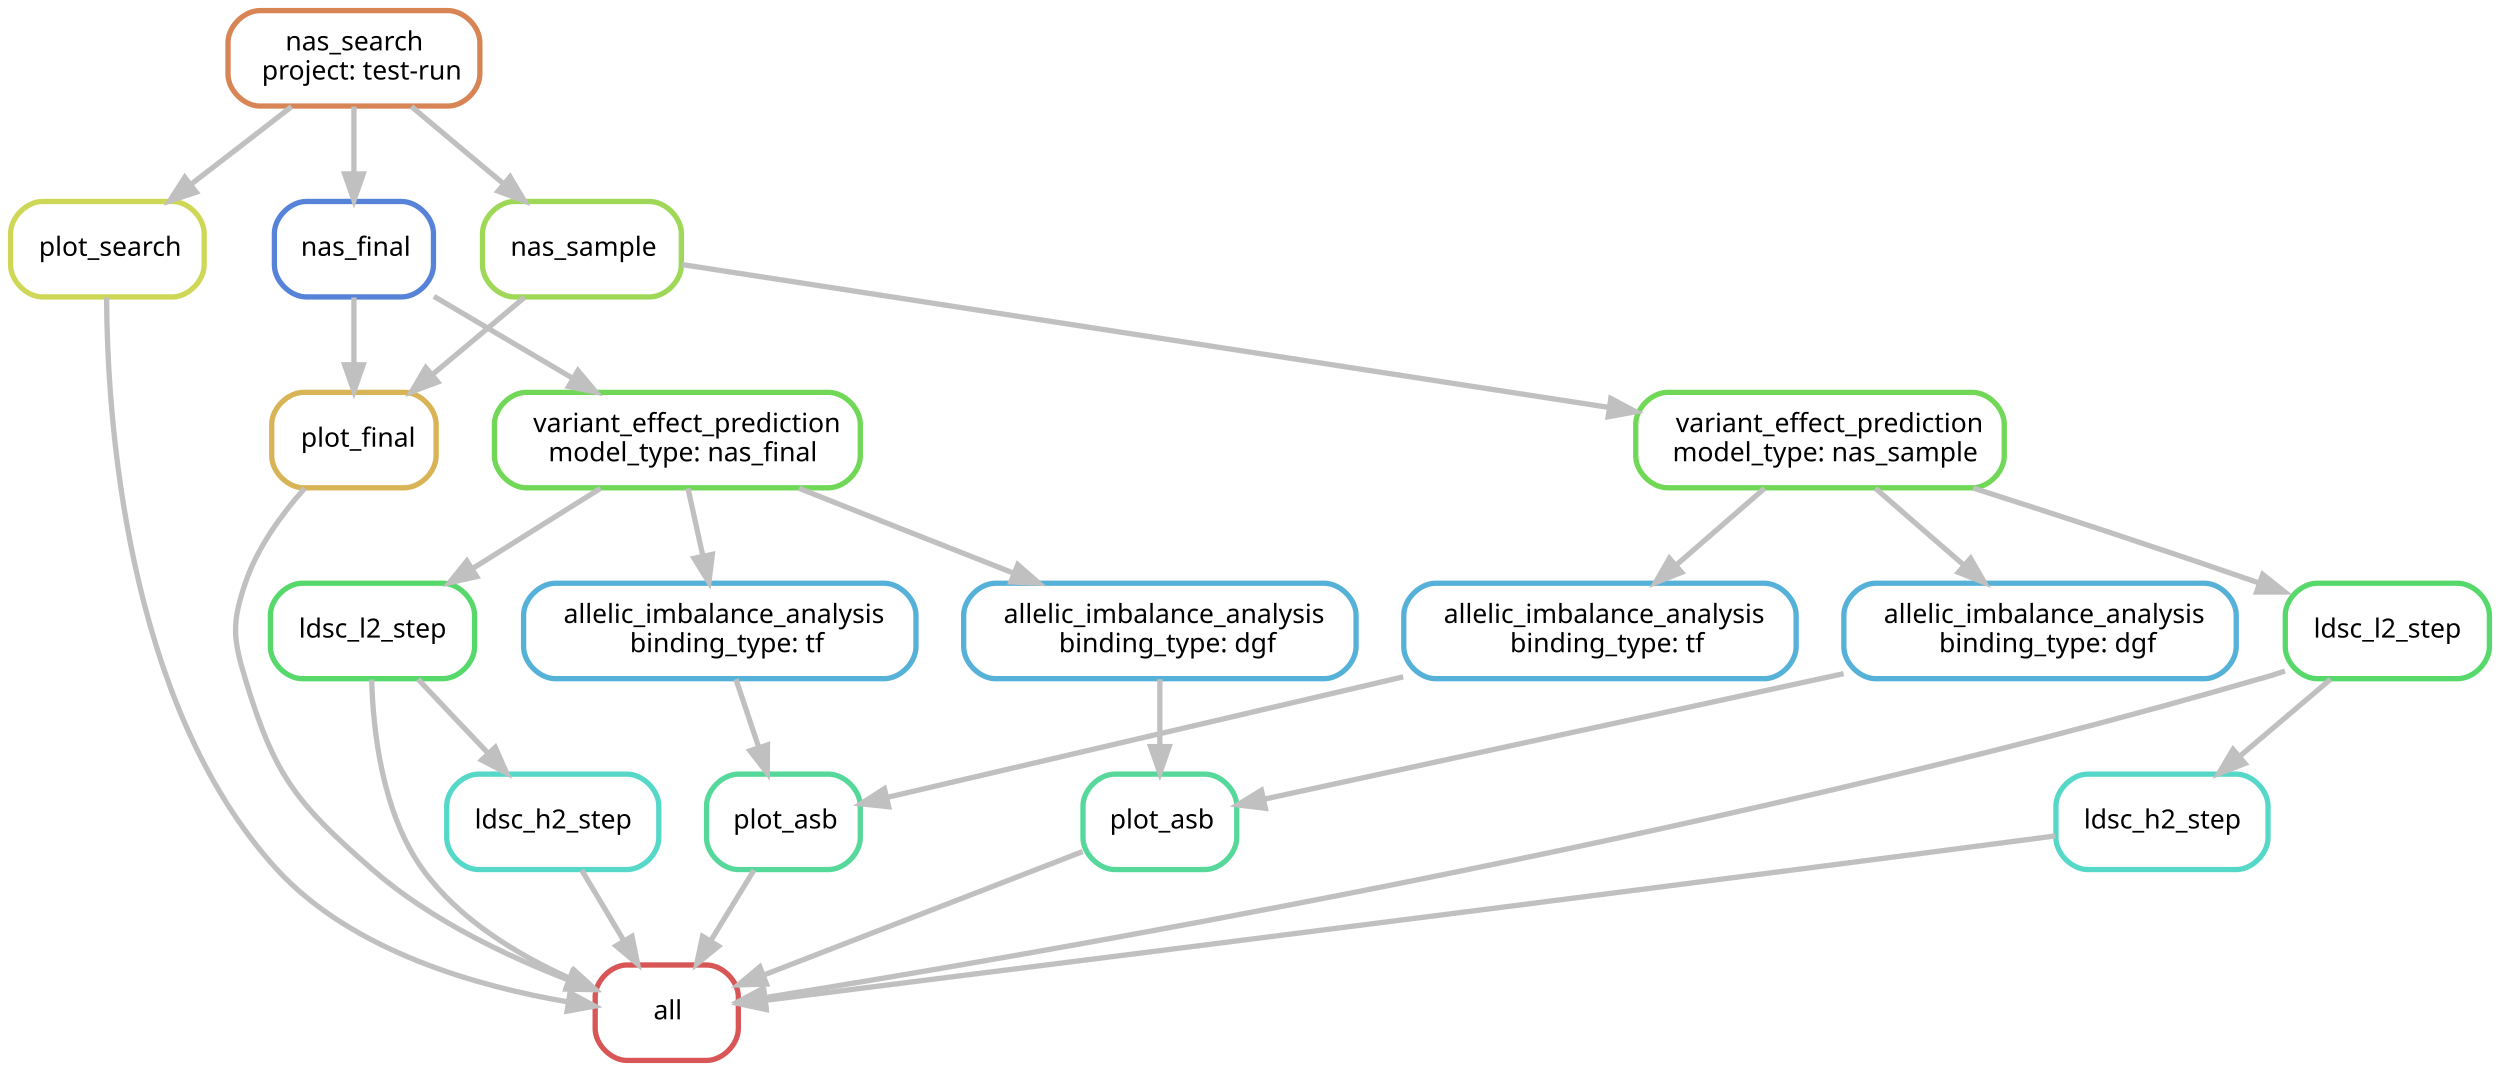
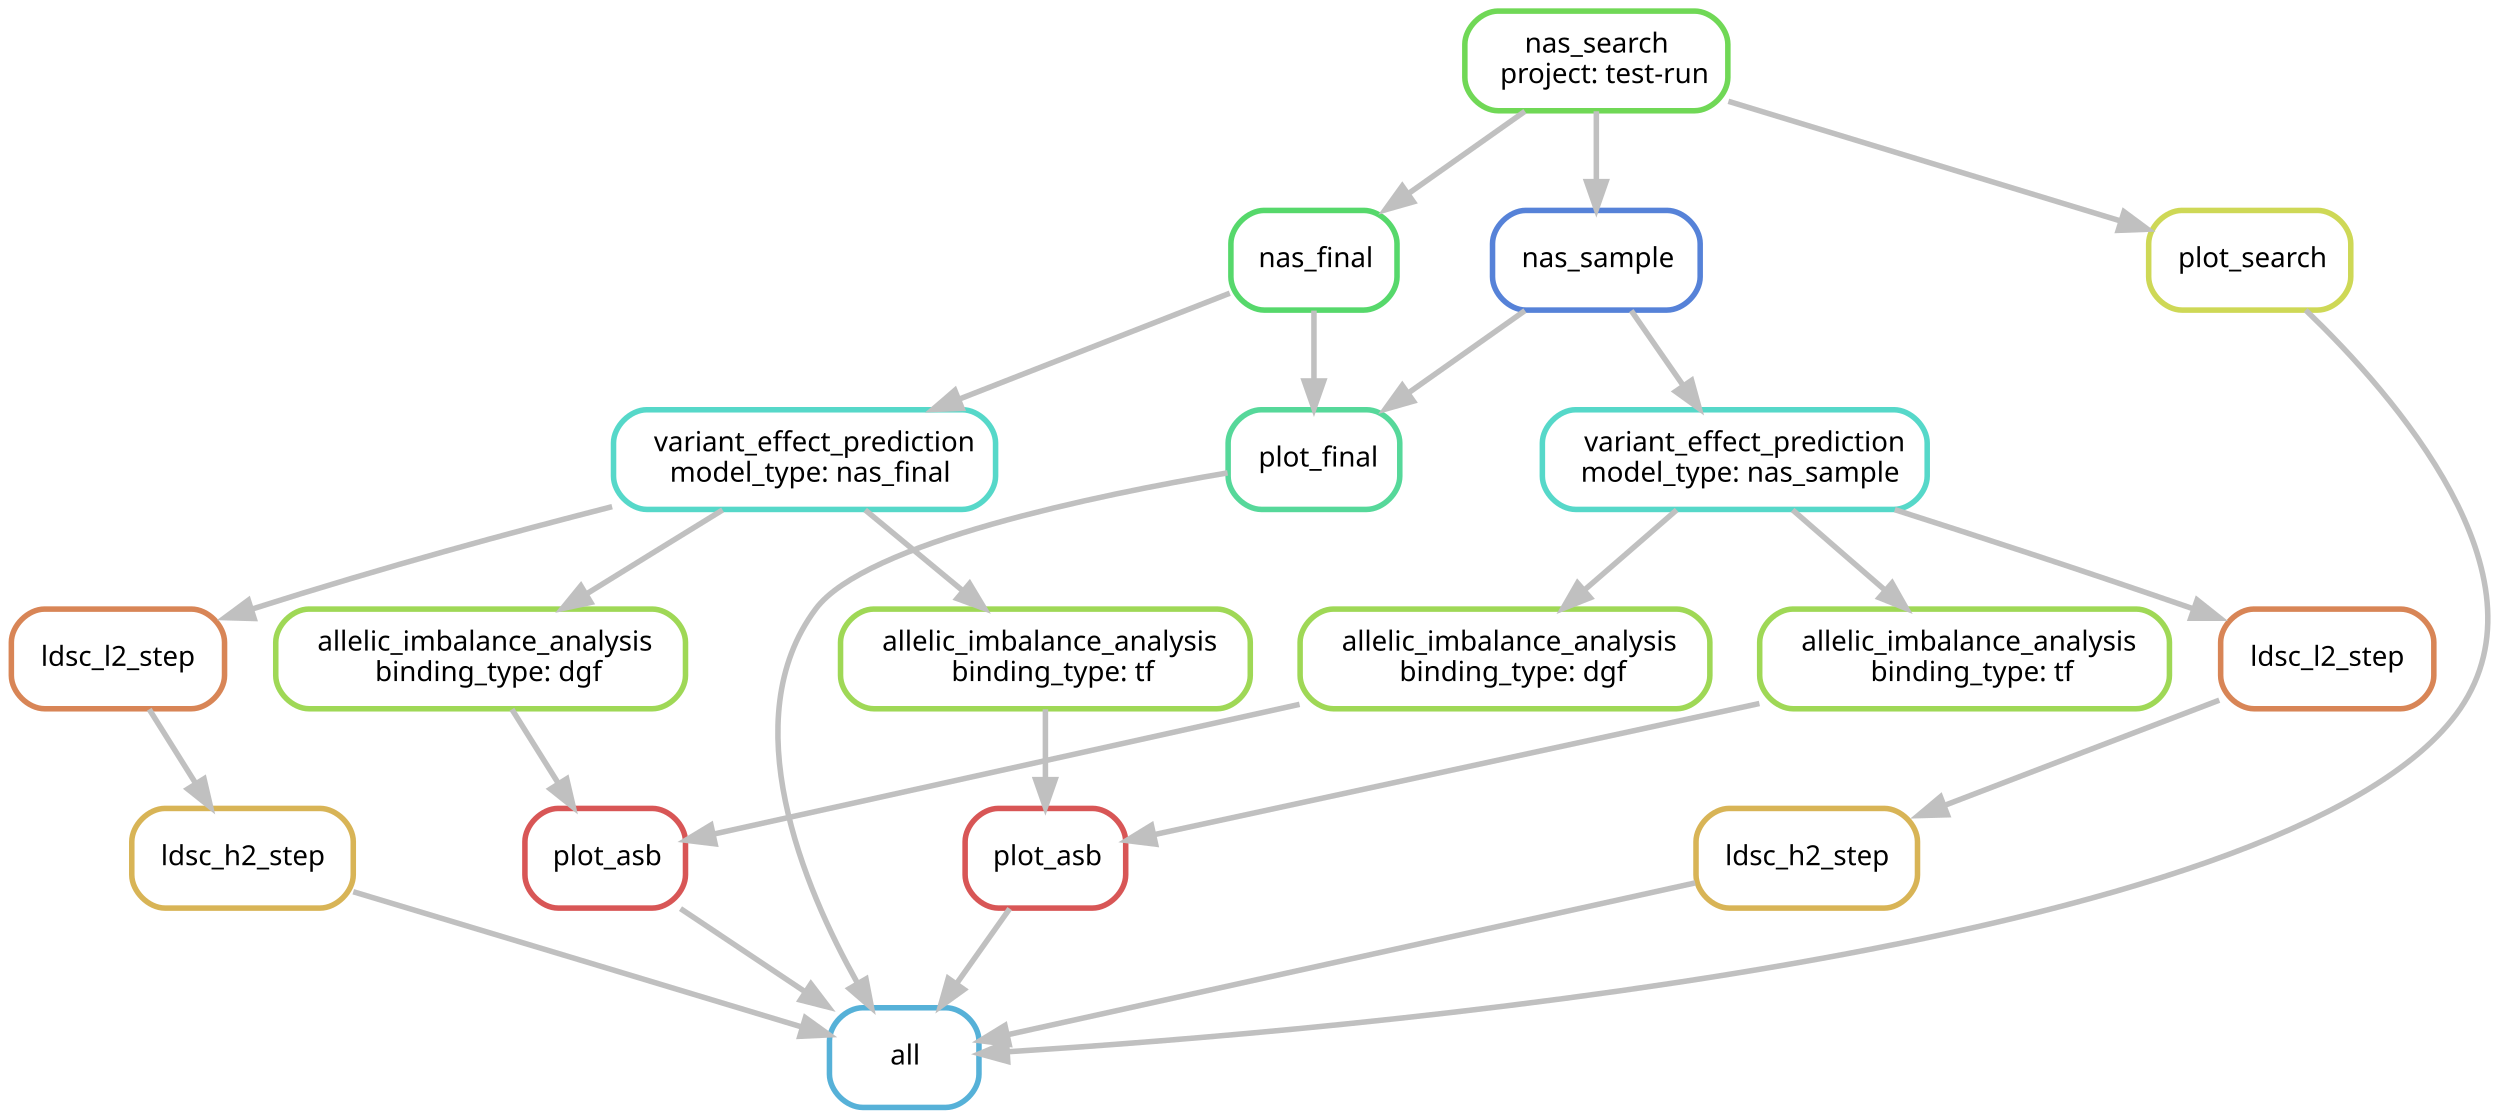
- <svg xmlns="http://www.w3.org/2000/svg" version="1.1" id="Layer_1" x="0px" y="0px" viewBox="0 0 943 404" style="enable-background:new 0 0 943 404;" xml:space="preserve">
+ <svg xmlns="http://www.w3.org/2000/svg" version="1.1" id="Layer_1" x="0px" y="0px" viewBox="0 0 903 404" style="enable-background:new 0 0 903 404;" xml:space="preserve">
  <style type="text/css">
- 	.st0{fill:none;stroke:#D85656;stroke-width:2;}
+ 	.st0{fill:none;stroke:#56B1D8;stroke-width:2;}
	.st1{font-family:'ArialMT';}
	.st2{font-size:10px;}
- 	.st3{fill:none;stroke:#56D89A;stroke-width:2;}
+ 	.st3{fill:none;stroke:#D85656;stroke-width:2;}
	.st4{fill:none;stroke:#C0C0C0;stroke-width:2;}
	.st5{fill:#C0C0C0;stroke:#C0C0C0;stroke-width:2;}
- 	.st6{fill:none;stroke:#56D86B;stroke-width:2;}
- 	.st7{fill:none;stroke:#56D8C9;stroke-width:2;}
- 	.st8{fill:none;stroke:#CED856;stroke-width:2;}
- 	.st9{fill:none;stroke:#D8B456;stroke-width:2;}
- 	.st10{fill:none;stroke:#56B1D8;stroke-width:2;}
+ 	.st6{fill:none;stroke:#D8B456;stroke-width:2;}
+ 	.st7{fill:none;stroke:#CED856;stroke-width:2;}
+ 	.st8{fill:none;stroke:#56D89A;stroke-width:2;}
+ 	.st9{fill:none;stroke:#9FD856;stroke-width:2;}
+ 	.st10{fill:none;stroke:#D88556;stroke-width:2;}
	.st11{fill:none;stroke:#70D856;stroke-width:2;}
- 	.st12{fill:none;stroke:#D88556;stroke-width:2;}
+ 	.st12{fill:none;stroke:#56D86B;stroke-width:2;}
	.st13{fill:none;stroke:#5682D8;stroke-width:2;}
- 	.st14{fill:none;stroke:#9FD856;stroke-width:2;}
+ 	.st14{fill:none;stroke:#56D8C9;stroke-width:2;}
</style>
  <g id="graph0" transform="scale(1 1) rotate(0) translate(4 400)">
    <g id="node1">
-       <path class="st0" d="M262.5-36h-30c-6,0-12,6-12,12v12c0,6,6,12,12,12h30c6,0,12-6,12-12v-12C274.5-30,268.5-36,262.5-36" />
-       <text transform="matrix(1 0 0 1 242.4976 -15.5)" class="st1 st2">all</text>
+       <path class="st0" d="M337.6-36h-30c-6,0-12,6-12,12v12c0,6,6,12,12,12h30c6,0,12-6,12-12v-12C349.6-30,343.6-36,337.6-36" />
+       <text transform="matrix(1 0 0 1 317.5676 -15.5)" class="st1 st2">all</text>
    </g>
    <g id="node2">
-       <path class="st3" d="M308.5-108h-34c-6,0-12,6-12,12v12c0,6,6,12,12,12h34c6,0,12-6,12-12v-12C320.5-102,314.5-108,308.5-108" />
-       <text transform="matrix(1 0 0 1 272.5962 -87.5)" class="st1 st2">plot_asb</text>
+       <path class="st3" d="M390.6-108h-34c-6,0-12,6-12,12v12c0,6,6,12,12,12h34c6,0,12-6,12-12v-12C402.6-102,396.6-108,390.6-108" />
+       <text transform="matrix(1 0 0 1 354.6662 -87.5)" class="st1 st2">plot_asb</text>
    </g>
    <g id="edge1">
-       <path class="st4" d="M280.4-71.8c-5,8.1-10.9,17.9-16.4,26.8" />
-       <polygon class="st5" points="267,-43.1 258.8,-36.4 261,-46.8   " />
+       <path class="st4" d="M360.7-71.8c-5.8,8.2-12.8,18.1-19.2,27.1" />
+       <polygon class="st5" points="344.2,-42.6 335.6,-36.4 338.5,-46.6   " />
    </g>
    <g id="node3">
-       <path class="st3" d="M450.5-108h-34c-6,0-12,6-12,12v12c0,6,6,12,12,12h34c6,0,12-6,12-12v-12C462.5-102,456.5-108,450.5-108" />
-       <text transform="matrix(1 0 0 1 414.5962 -87.5)" class="st1 st2">plot_asb</text>
+       <path class="st3" d="M231.6-108h-34c-6,0-12,6-12,12v12c0,6,6,12,12,12h34c6,0,12-6,12-12v-12C243.6-102,237.6-108,231.6-108" />
+       <text transform="matrix(1 0 0 1 195.6662 -87.5)" class="st1 st2">plot_asb</text>
    </g>
    <g id="edge2">
-       <path class="st4" d="M404.4-78.8c-32.5,12.6-85.2,33-120.4,46.6" />
-       <polygon class="st5" points="285.1,-28.8 274.5,-28.5 282.6,-35.3   " />
+       <path class="st4" d="M241.8-71.8c13.7,9.1,30.4,20.3,45.1,30.1" />
+       <polygon class="st5" points="288.9,-44.6 295.3,-36.2 285.1,-38.8   " />
    </g>
    <g id="node4">
-       <path class="st6" d="M163-180h-53c-6,0-12,6-12,12v12c0,6,6,12,12,12h53c6,0,12-6,12-12v-12C175-174,169-180,163-180" />
-       <text transform="matrix(1 0 0 1 108.7046 -159.5)" class="st1 st2">ldsc_l2_step</text>
+       <path class="st6" d="M111.6-108h-56c-6,0-12,6-12,12v12c0,6,6,12,12,12h56c6,0,12-6,12-12v-12C123.6-102,117.6-108,111.6-108" />
+       <text transform="matrix(1 0 0 1 54.1047 -87.5)" class="st1 st2">ldsc_h2_step</text>
    </g>
    <g id="edge3">
-       <path class="st4" d="M136.2-143.7c0.5,19.5,4,50.5,19.3,71.7c13.6,18.9,36,32.3,55.4,41" />
-       <polygon class="st5" points="212.5,-34.1 220.3,-27 209.7,-27.7   " />
+       <path class="st4" d="M123.6-77.9c45.2,13.6,118.3,35.6,162.2,48.9" />
+       <polygon class="st5" points="286.9,-32.4 295.5,-26.2 284.9,-25.7   " />
+     </g>
+     <g id="node5">
+       <path class="st6" d="M676.6-108h-56c-6,0-12,6-12,12v12c0,6,6,12,12,12h56c6,0,12-6,12-12v-12C688.6-102,682.6-108,676.6-108" />
+       <text transform="matrix(1 0 0 1 619.1047 -87.5)" class="st1 st2">ldsc_h2_step</text>
+     </g>
+     <g id="edge4">
+       <path class="st4" d="M608.3-81.1c-63.6,14-186.4,41.2-248.2,54.8" />
+       <polygon class="st5" points="360.5,-22.8 350,-24.1 359,-29.6   " />
    </g>
    <g id="node6">
-       <path class="st7" d="M232.5-108h-56c-6,0-12,6-12,12v12c0,6,6,12,12,12h56c6,0,12-6,12-12v-12C244.5-102,238.5-108,232.5-108" />
-       <text transform="matrix(1 0 0 1 175.0347 -87.5)" class="st1 st2">ldsc_h2_step</text>
+       <path class="st7" d="M833.1-324h-49c-6,0-12,6-12,12v12c0,6,6,12,12,12h49c6,0,12-6,12-12v-12C845.1-318,839.1-324,833.1-324" />
+       <text transform="matrix(1 0 0 1 782.7204 -303.5)" class="st1 st2">plot_search</text>
+     </g>
+     <g id="edge5">
+       <path class="st4" d="M828.8-288c32.3,31,88.8,95.8,55.8,144C824.3-56.3,475.7-27.3,359.9-20.1" />
+       <polygon class="st5" points="360,-16.6 349.8,-19.4 359.6,-23.5   " />
+     </g>
+     <g id="node7">
+       <path class="st8" d="M489.6-252h-38c-6,0-12,6-12,12v12c0,6,6,12,12,12h38c6,0,12-6,12-12v-12C501.6-246,495.6-252,489.6-252" />
+       <text transform="matrix(1 0 0 1 450.5554 -231.5)" class="st1 st2">plot_final</text>
+     </g>
+     <g id="edge6">
+       <path class="st4" d="M439.4-229.2c-46.6,7.9-131,25.2-148.8,49.2c-29.7,39.9-4.4,100.3,15,134.9" />
+       <polygon class="st5" points="308.8,-46.4 310.8,-36 302.8,-42.9   " />
+     </g>
+     <g id="node8">
+       <path class="st9" d="M435.6-180h-124c-6,0-12,6-12,12v12c0,6,6,12,12,12h124c6,0,12-6,12-12v-12C447.6-174,441.6-180,435.6-180" />
+       <text transform="matrix(1 0 0 1 314.6491 -165)" class="st1 st2">allelic_imbalance_analysis</text>
+       <text transform="matrix(1 0 0 1 339.6564 -154)" class="st1 st2">binding_type: tf</text>
+     </g>
+     <g id="edge7">
+       <path class="st4" d="M373.6-143.8c0,7.7,0,16.9,0,25.4" />
+       <polygon class="st5" points="377.1,-118.4 373.6,-108.4 370.1,-118.4   " />
+     </g>
+     <g id="node9">
+       <path class="st9" d="M767.6-180h-124c-6,0-12,6-12,12v12c0,6,6,12,12,12h124c6,0,12-6,12-12v-12C779.6-174,773.6-180,767.6-180" />
+       <text transform="matrix(1 0 0 1 646.6491 -165)" class="st1 st2">allelic_imbalance_analysis</text>
+       <text transform="matrix(1 0 0 1 671.6564 -154)" class="st1 st2">binding_type: tf</text>
+     </g>
+     <g id="edge8">
+       <path class="st4" d="M631.5-145.9c-67.7,14.7-165.1,35.8-218.8,47.4" />
+       <polygon class="st5" points="413.4,-95.1 402.9,-96.4 411.9,-101.9   " />
+     </g>
+     <g id="node10">
+       <path class="st9" d="M231.6-180h-124c-6,0-12,6-12,12v12c0,6,6,12,12,12h124c6,0,12-6,12-12v-12C243.6-174,237.6-180,231.6-180" />
+       <text transform="matrix(1 0 0 1 110.6491 -165)" class="st1 st2">allelic_imbalance_analysis</text>
+       <text transform="matrix(1 0 0 1 131.4841 -154)" class="st1 st2">binding_type: dgf</text>
+     </g>
+     <g id="edge9">
+       <path class="st4" d="M180.9-143.8c5.1,8.1,11.2,17.9,16.8,26.8" />
+       <polygon class="st5" points="200.7,-118.7 203.1,-108.4 194.8,-115   " />
+     </g>
+     <g id="node11">
+       <path class="st9" d="M601.6-180h-124c-6,0-12,6-12,12v12c0,6,6,12,12,12h124c6,0,12-6,12-12v-12C613.6-174,607.6-180,601.6-180" />
+       <text transform="matrix(1 0 0 1 480.6491 -165)" class="st1 st2">allelic_imbalance_analysis</text>
+       <text transform="matrix(1 0 0 1 501.4841 -154)" class="st1 st2">binding_type: dgf</text>
+     </g>
+     <g id="edge10">
+       <path class="st4" d="M465.4-145.6c-65.9,14.6-159.5,35.3-211.8,46.9" />
+       <polygon class="st5" points="254.3,-95.2 243.7,-96.5 252.8,-102   " />
+     </g>
+     <g id="node12">
+       <path class="st10" d="M65.1-180h-53c-6,0-12,6-12,12v12c0,6,6,12,12,12h53c6,0,12-6,12-12v-12C77.1-174,71.1-180,65.1-180" />
+       <text transform="matrix(1 0 0 1 10.7746 -159.5)" class="st1 st2">ldsc_l2_step</text>
+     </g>
+     <g id="edge11">
+       <path class="st4" d="M49.9-143.8C55-135.7,61.1-126,66.7-117" />
+       <polygon class="st5" points="69.7,-118.7 72.1,-108.4 63.8,-115   " />
+     </g>
+     <g id="node13">
+       <path class="st10" d="M863.1-180h-53c-6,0-12,6-12,12v12c0,6,6,12,12,12h53c6,0,12-6,12-12v-12C875.1-174,869.1-180,863.1-180" />
+       <text transform="matrix(1 0 0 1 808.7747 -159.5)" class="st1 st2">ldsc_l2_step</text>
+     </g>
+     <g id="edge12">
+       <path class="st4" d="M797.6-147.1c-28.9,11-68.4,26.2-99.5,38.1" />
+       <polygon class="st5" points="699.4,-105.7 688.8,-105.4 696.9,-112.2   " />
+     </g>
+     <g id="node14">
+       <path class="st11" d="M608.1-396h-71c-6,0-12,6-12,12v12c0,6,6,12,12,12h71c6,0,12-6,12-12v-12C620.1-390,614.1-396,608.1-396" />
+       <text transform="matrix(1 0 0 1 546.7204 -381)" class="st1 st2">nas_search</text>
+       <text transform="matrix(1 0 0 1 537.8337 -370)" class="st1 st2">project: test-run</text>
+     </g>
+     <g id="edge13">
+       <path class="st4" d="M620.3-363.4c41.3,12.6,100.7,30.7,141.6,43.2" />
+       <polygon class="st5" points="763.2,-323.5 771.7,-317.2 761.1,-316.8   " />
+     </g>
+     <g id="node15">
+       <path class="st12" d="M488.6-324h-36c-6,0-12,6-12,12v12c0,6,6,12,12,12h36c6,0,12-6,12-12v-12C500.6-318,494.6-324,488.6-324" />
+       <text transform="matrix(1 0 0 1 450.5554 -303.5)" class="st1 st2">nas_final</text>
+     </g>
+     <g id="edge22">
+       <path class="st4" d="M546.8-359.8c-12.8,9-28.5,20.1-42.2,29.8" />
+       <polygon class="st5" points="506.5,-327.1 496.3,-324.2 502.5,-332.8   " />
+     </g>
+     <g id="node16">
+       <path class="st13" d="M598.1-324h-51c-6,0-12,6-12,12v12c0,6,6,12,12,12h51c6,0,12-6,12-12v-12C610.1-318,604.1-324,598.1-324" />
+       <text transform="matrix(1 0 0 1 545.6096 -303.5)" class="st1 st2">nas_sample</text>
+     </g>
+     <g id="edge23">
+       <path class="st4" d="M572.6-359.8c0,7.7,0,16.9,0,25.4" />
+       <polygon class="st5" points="576.1,-334.4 572.6,-324.4 569.1,-334.4   " />
+     </g>
+     <g id="edge14">
+       <path class="st4" d="M470.6-287.8c0,7.7,0,16.9,0,25.4" />
+       <polygon class="st5" points="474.1,-262.4 470.6,-252.4 467.1,-262.4   " />
+     </g>
+     <g id="node17">
+       <path class="st14" d="M343.6-252h-114c-6,0-12,6-12,12v12c0,6,6,12,12,12h114c6,0,12-6,12-12v-12C355.6-246,349.6-252,343.6-252" />
+       <text transform="matrix(1 0 0 1 232.1828 -237)" class="st1 st2">variant_effect_prediction</text>
+       <text transform="matrix(1 0 0 1 237.9274 -226)" class="st1 st2">model_type: nas_final</text>
+     </g>
+     <g id="edge24">
+       <path class="st4" d="M440.2-294.1c-26.5,10.4-65.5,25.6-97.6,38.2" />
+       <polygon class="st5" points="343.5,-252.5 332.9,-252.1 340.9,-259   " />
    </g>
    <g id="edge15">
-       <path class="st4" d="M153.7-143.8c8,8.5,17.6,18.7,26.4,27.9" />
-       <polygon class="st5" points="182.8,-118.1 187.1,-108.4 177.7,-113.3   " />
-     </g>
-     <g id="node5">
-       <path class="st6" d="M923-180h-53c-6,0-12,6-12,12v12c0,6,6,12,12,12h53c6,0,12-6,12-12v-12C935-174,929-180,923-180" />
-       <text transform="matrix(1 0 0 1 868.7046 -159.5)" class="st1 st2">ldsc_l2_step</text>
-     </g>
-     <g id="edge4">
-       <path class="st4" d="M857.9-146.9c-3.2,1.1-6.3,2.1-9.4,2.9C638.6-83,379.3-38.9,284.5-23.7" />
-       <polygon class="st5" points="284.9,-20.3 274.5,-22.2 283.8,-27.2   " />
-     </g>
-     <g id="node7">
-       <path class="st7" d="M839.5-108h-56c-6,0-12,6-12,12v12c0,6,6,12,12,12h56c6,0,12-6,12-12v-12C851.5-102,845.5-108,839.5-108" />
-       <text transform="matrix(1 0 0 1 782.0347 -87.5)" class="st1 st2">ldsc_h2_step</text>
+       <path class="st4" d="M546.8-287.8c-12.8,9-28.5,20.1-42.2,29.8" />
+       <polygon class="st5" points="506.5,-255.1 496.3,-252.2 502.5,-260.8   " />
+     </g>
+     <g id="node18">
+       <path class="st14" d="M680.1-252h-115c-6,0-12,6-12,12v12c0,6,6,12,12,12h115c6,0,12-6,12-12v-12C692.1-246,686.1-252,680.1-252" />
+       <text transform="matrix(1 0 0 1 568.1828 -237)" class="st1 st2">variant_effect_prediction</text>
+       <text transform="matrix(1 0 0 1 566.9816 -226)" class="st1 st2">model_type: nas_sample</text>
+     </g>
+     <g id="edge25">
+       <path class="st4" d="M585.2-287.8c5.7,8.2,12.5,18.1,18.8,27.1" />
+       <polygon class="st5" points="607,-262.6 609.8,-252.4 601.2,-258.6   " />
    </g>
    <g id="edge16">
-       <path class="st4" d="M875.1-143.8c-10.4,8.8-23,19.5-34.2,29" />
-       <polygon class="st5" points="842.8,-112 832.9,-108.2 838.3,-117.3   " />
-     </g>
-     <g id="edge5">
-       <path class="st4" d="M215.4-71.8c4.9,8.1,10.7,17.9,16,26.8" />
-       <polygon class="st5" points="234.4,-46.8 236.5,-36.4 228.4,-43.2   " />
-     </g>
-     <g id="edge6">
-       <path class="st4" d="M771.3-84.7c-27.5,3.6-64.9,8.5-97.8,12.7C529.9-53.5,359-32,284.9-22.7" />
-       <polygon class="st5" points="285,-19.2 274.7,-21.4 284.2,-26.1   " />
-     </g>
-     <g id="node8">
-       <path class="st8" d="M61-324H12c-6,0-12,6-12,12v12c0,6,6,12,12,12h49c6,0,12-6,12-12v-12C73-318,67-324,61-324" />
-       <text transform="matrix(1 0 0 1 10.6504 -303.5)" class="st1 st2">plot_search</text>
-     </g>
-     <g id="edge7">
-       <path class="st4" d="M36.2-287.8c0.2,43.2,6.7,153,64.3,215.8c28.5,31,76.2,44.2,109.6,49.9" />
-       <polygon class="st5" points="211,-25.5 220.3,-20.5 209.9,-18.6   " />
-     </g>
-     <g id="node9">
-       <path class="st9" d="M148.5-252h-38c-6,0-12,6-12,12v12c0,6,6,12,12,12h38c6,0,12-6,12-12v-12C160.5-246,154.5-252,148.5-252" />
-       <text transform="matrix(1 0 0 1 109.4854 -231.5)" class="st1 st2">plot_final</text>
-     </g>
-     <g id="edge8">
-       <path class="st4" d="M110.9-215.8c-8.6,9.7-17.9,22.4-22.4,35.8c-5.1,15.2-4.6,20.7,0,36c11.1,36.8,19,46.7,48,72    c21.6,18.9,51,32.8,74.1,41.7" />
-       <polygon class="st5" points="211.9,-33.5 220,-26.7 209.5,-26.9   " />
-     </g>
-     <g id="node10">
-       <path class="st10" d="M329.5-180h-124c-6,0-12,6-12,12v12c0,6,6,12,12,12h124c6,0,12-6,12-12v-12C341.5-174,335.5-180,329.5-180" />
-       <text transform="matrix(1 0 0 1 208.5791 -165)" class="st1 st2">allelic_imbalance_analysis</text>
-       <text transform="matrix(1 0 0 1 233.5864 -154)" class="st1 st2">binding_type: tf</text>
-     </g>
-     <g id="edge9">
-       <path class="st4" d="M273.6-143.8c2.6,7.8,5.7,17.1,8.6,25.7" />
-       <polygon class="st5" points="285.5,-119 285.4,-108.4 278.9,-116.8   " />
-     </g>
-     <g id="node11">
-       <path class="st10" d="M661.5-180h-124c-6,0-12,6-12,12v12c0,6,6,12,12,12h124c6,0,12-6,12-12v-12C673.5-174,667.5-180,661.5-180" />
-       <text transform="matrix(1 0 0 1 540.5791 -165)" class="st1 st2">allelic_imbalance_analysis</text>
-       <text transform="matrix(1 0 0 1 565.5864 -154)" class="st1 st2">binding_type: tf</text>
-     </g>
-     <g id="edge10">
-       <path class="st4" d="M525.3-144.7c-61.3,14.3-146,34.1-194.8,45.5" />
-       <polygon class="st5" points="331.2,-95.7 320.7,-96.8 329.6,-102.5   " />
-     </g>
-     <g id="node12">
-       <path class="st10" d="M495.5-180h-124c-6,0-12,6-12,12v12c0,6,6,12,12,12h124c6,0,12-6,12-12v-12C507.5-174,501.5-180,495.5-180" />
-       <text transform="matrix(1 0 0 1 374.5791 -165)" class="st1 st2">allelic_imbalance_analysis</text>
-       <text transform="matrix(1 0 0 1 395.4141 -154)" class="st1 st2">binding_type: dgf</text>
-     </g>
-     <g id="edge11">
-       <path class="st4" d="M433.5-143.8c0,7.7,0,16.9,0,25.4" />
-       <polygon class="st5" points="437,-118.4 433.5,-108.4 430,-118.4   " />
-     </g>
-     <g id="node13">
-       <path class="st10" d="M827.5-180h-124c-6,0-12,6-12,12v12c0,6,6,12,12,12h124c6,0,12-6,12-12v-12C839.5-174,833.5-180,827.5-180" />
-       <text transform="matrix(1 0 0 1 706.5791 -165)" class="st1 st2">allelic_imbalance_analysis</text>
-       <text transform="matrix(1 0 0 1 727.4141 -154)" class="st1 st2">binding_type: dgf</text>
-     </g>
-     <g id="edge12">
-       <path class="st4" d="M691.4-145.9c-67.7,14.7-165.1,35.8-218.8,47.4" />
-       <polygon class="st5" points="473.3,-95.1 462.8,-96.4 471.8,-101.9   " />
-     </g>
-     <g id="node14">
-       <path class="st11" d="M308.5-252h-114c-6,0-12,6-12,12v12c0,6,6,12,12,12h114c6,0,12-6,12-12v-12C320.5-246,314.5-252,308.5-252" />
-       <text transform="matrix(1 0 0 1 197.1128 -237)" class="st1 st2">variant_effect_prediction</text>
-       <text transform="matrix(1 0 0 1 202.8574 -226)" class="st1 st2">model_type: nas_final</text>
-     </g>
-     <g id="edge13">
-       <path class="st4" d="M222.5-215.8c-14.7,9.2-32.7,20.5-48.5,30.4" />
-       <polygon class="st5" points="175.8,-182.5 165.5,-180.2 172.1,-188.4   " />
+       <path class="st4" d="M308.5-215.8c10.7,8.9,23.8,19.7,35.4,29.3" />
+       <polygon class="st5" points="346.2,-189.2 351.6,-180.2 341.7,-183.8   " />
+     </g>
+     <g id="edge18">
+       <path class="st4" d="M257-215.8c-15,9.2-33.3,20.5-49.3,30.4" />
+       <polygon class="st5" points="209.4,-182.4 199.1,-180.2 205.8,-188.4   " />
    </g>
    <g id="edge20">
-       <path class="st4" d="M255.5-215.8c1.7,7.7,3.7,16.9,5.6,25.4" />
-       <polygon class="st5" points="264.7,-190.9 263.4,-180.4 257.8,-189.4   " />
-     </g>
-     <g id="edge22">
-       <path class="st4" d="M297.4-215.8c24.7,9.8,55.2,21.9,81.2,32.1" />
-       <polygon class="st5" points="379.9,-187 387.9,-180 377.3,-180.5   " />
-     </g>
-     <g id="node15">
-       <path class="st11" d="M740-252H625c-6,0-12,6-12,12v12c0,6,6,12,12,12h115c6,0,12-6,12-12v-12C752-246,746-252,740-252" />
-       <text transform="matrix(1 0 0 1 628.1128 -237)" class="st1 st2">variant_effect_prediction</text>
-       <text transform="matrix(1 0 0 1 626.9116 -226)" class="st1 st2">model_type: nas_sample</text>
-     </g>
-     <g id="edge14">
-       <path class="st4" d="M740.3-215.9c29.7,9.5,66.6,21.5,107.8,35.8" />
-       <polygon class="st5" points="849.5,-183.3 857.8,-176.7 847.2,-176.7   " />
+       <path class="st4" d="M217.1-217c-36.3,9.3-81.5,21.5-130.1,37" />
+       <polygon class="st5" points="87.8,-176.6 77.2,-176.9 85.7,-183.2   " />
+     </g>
+     <g id="edge17">
+       <path class="st4" d="M643.5-215.8c10.1,8.8,22.4,19.5,33.4,29" />
+       <polygon class="st5" points="679.4,-189.4 684.6,-180.2 674.8,-184.1   " />
+     </g>
+     <g id="edge19">
+       <path class="st4" d="M601.6-215.8c-10.1,8.8-22.4,19.5-33.4,29" />
+       <polygon class="st5" points="570.4,-184.1 560.5,-180.2 565.8,-189.4   " />
    </g>
    <g id="edge21">
-       <path class="st4" d="M661.6-215.8c-10.1,8.8-22.4,19.5-33.4,29" />
-       <polygon class="st5" points="630.3,-184.1 620.4,-180.2 625.7,-189.4   " />
-     </g>
-     <g id="edge23">
-       <path class="st4" d="M703.4-215.8c10.1,8.8,22.4,19.5,33.4,29" />
-       <polygon class="st5" points="739.3,-189.4 744.6,-180.2 734.7,-184.1   " />
-     </g>
-     <g id="node16">
-       <path class="st12" d="M165-396H94c-6,0-12,6-12,12v12c0,6,6,12,12,12h71c6,0,12-6,12-12v-12C177-390,171-396,165-396" />
-       <text transform="matrix(1 0 0 1 103.6504 -381)" class="st1 st2">nas_search</text>
-       <text transform="matrix(1 0 0 1 94.7637 -370)" class="st1 st2">project: test-run</text>
-     </g>
-     <g id="edge17">
-       <path class="st4" d="M106-359.8c-11.6,9-25.7,19.9-38.2,29.5" />
-       <polygon class="st5" points="70,-327.5 60,-324.2 65.7,-333.1   " />
-     </g>
-     <g id="node17">
-       <path class="st13" d="M147.5-324h-36c-6,0-12,6-12,12v12c0,6,6,12,12,12h36c6,0,12-6,12-12v-12C159.5-318,153.5-324,147.5-324" />
-       <text transform="matrix(1 0 0 1 109.4854 -303.5)" class="st1 st2">nas_final</text>
-     </g>
-     <g id="edge26">
-       <path class="st4" d="M129.5-359.8c0,7.7,0,16.9,0,25.4" />
-       <polygon class="st5" points="133,-334.4 129.5,-324.4 126,-334.4   " />
-     </g>
-     <g id="node18">
-       <path class="st14" d="M241-324h-51c-6,0-12,6-12,12v12c0,6,6,12,12,12h51c6,0,12-6,12-12v-12C253-318,247-324,241-324" />
-       <text transform="matrix(1 0 0 1 188.5396 -303.5)" class="st1 st2">nas_sample</text>
-     </g>
-     <g id="edge27">
-       <path class="st4" d="M151.2-359.8c10.5,8.8,23.2,19.5,34.6,29" />
-       <polygon class="st5" points="188.4,-333.3 193.8,-324.2 183.9,-327.9   " />
-     </g>
-     <g id="edge18">
-       <path class="st4" d="M129.5-287.8c0,7.7,0,16.9,0,25.4" />
-       <polygon class="st5" points="133,-262.4 129.5,-252.4 126,-262.4   " />
-     </g>
-     <g id="edge24">
-       <path class="st4" d="M159.7-288.2c15.9,9.4,35.5,21,52.5,31" />
-       <polygon class="st5" points="214,-260.2 220.8,-252.1 210.5,-254.2   " />
-     </g>
-     <g id="edge19">
-       <path class="st4" d="M193.8-287.8c-10.5,8.8-23.2,19.5-34.6,29" />
-       <polygon class="st5" points="161.1,-255.9 151.2,-252.2 156.6,-261.3   " />
-     </g>
-     <g id="edge25">
-       <path class="st4" d="M253.3-300.2c75.9,11.7,248,38.2,349.7,53.9" />
-       <polygon class="st5" points="603.6,-249.7 613,-244.7 602.6,-242.8   " />
+       <path class="st4" d="M680.4-215.9c29.7,9.5,66.6,21.5,107.8,35.8" />
+       <polygon class="st5" points="789.6,-183.3 797.9,-176.7 787.3,-176.7   " />
    </g>
  </g>
</svg>
